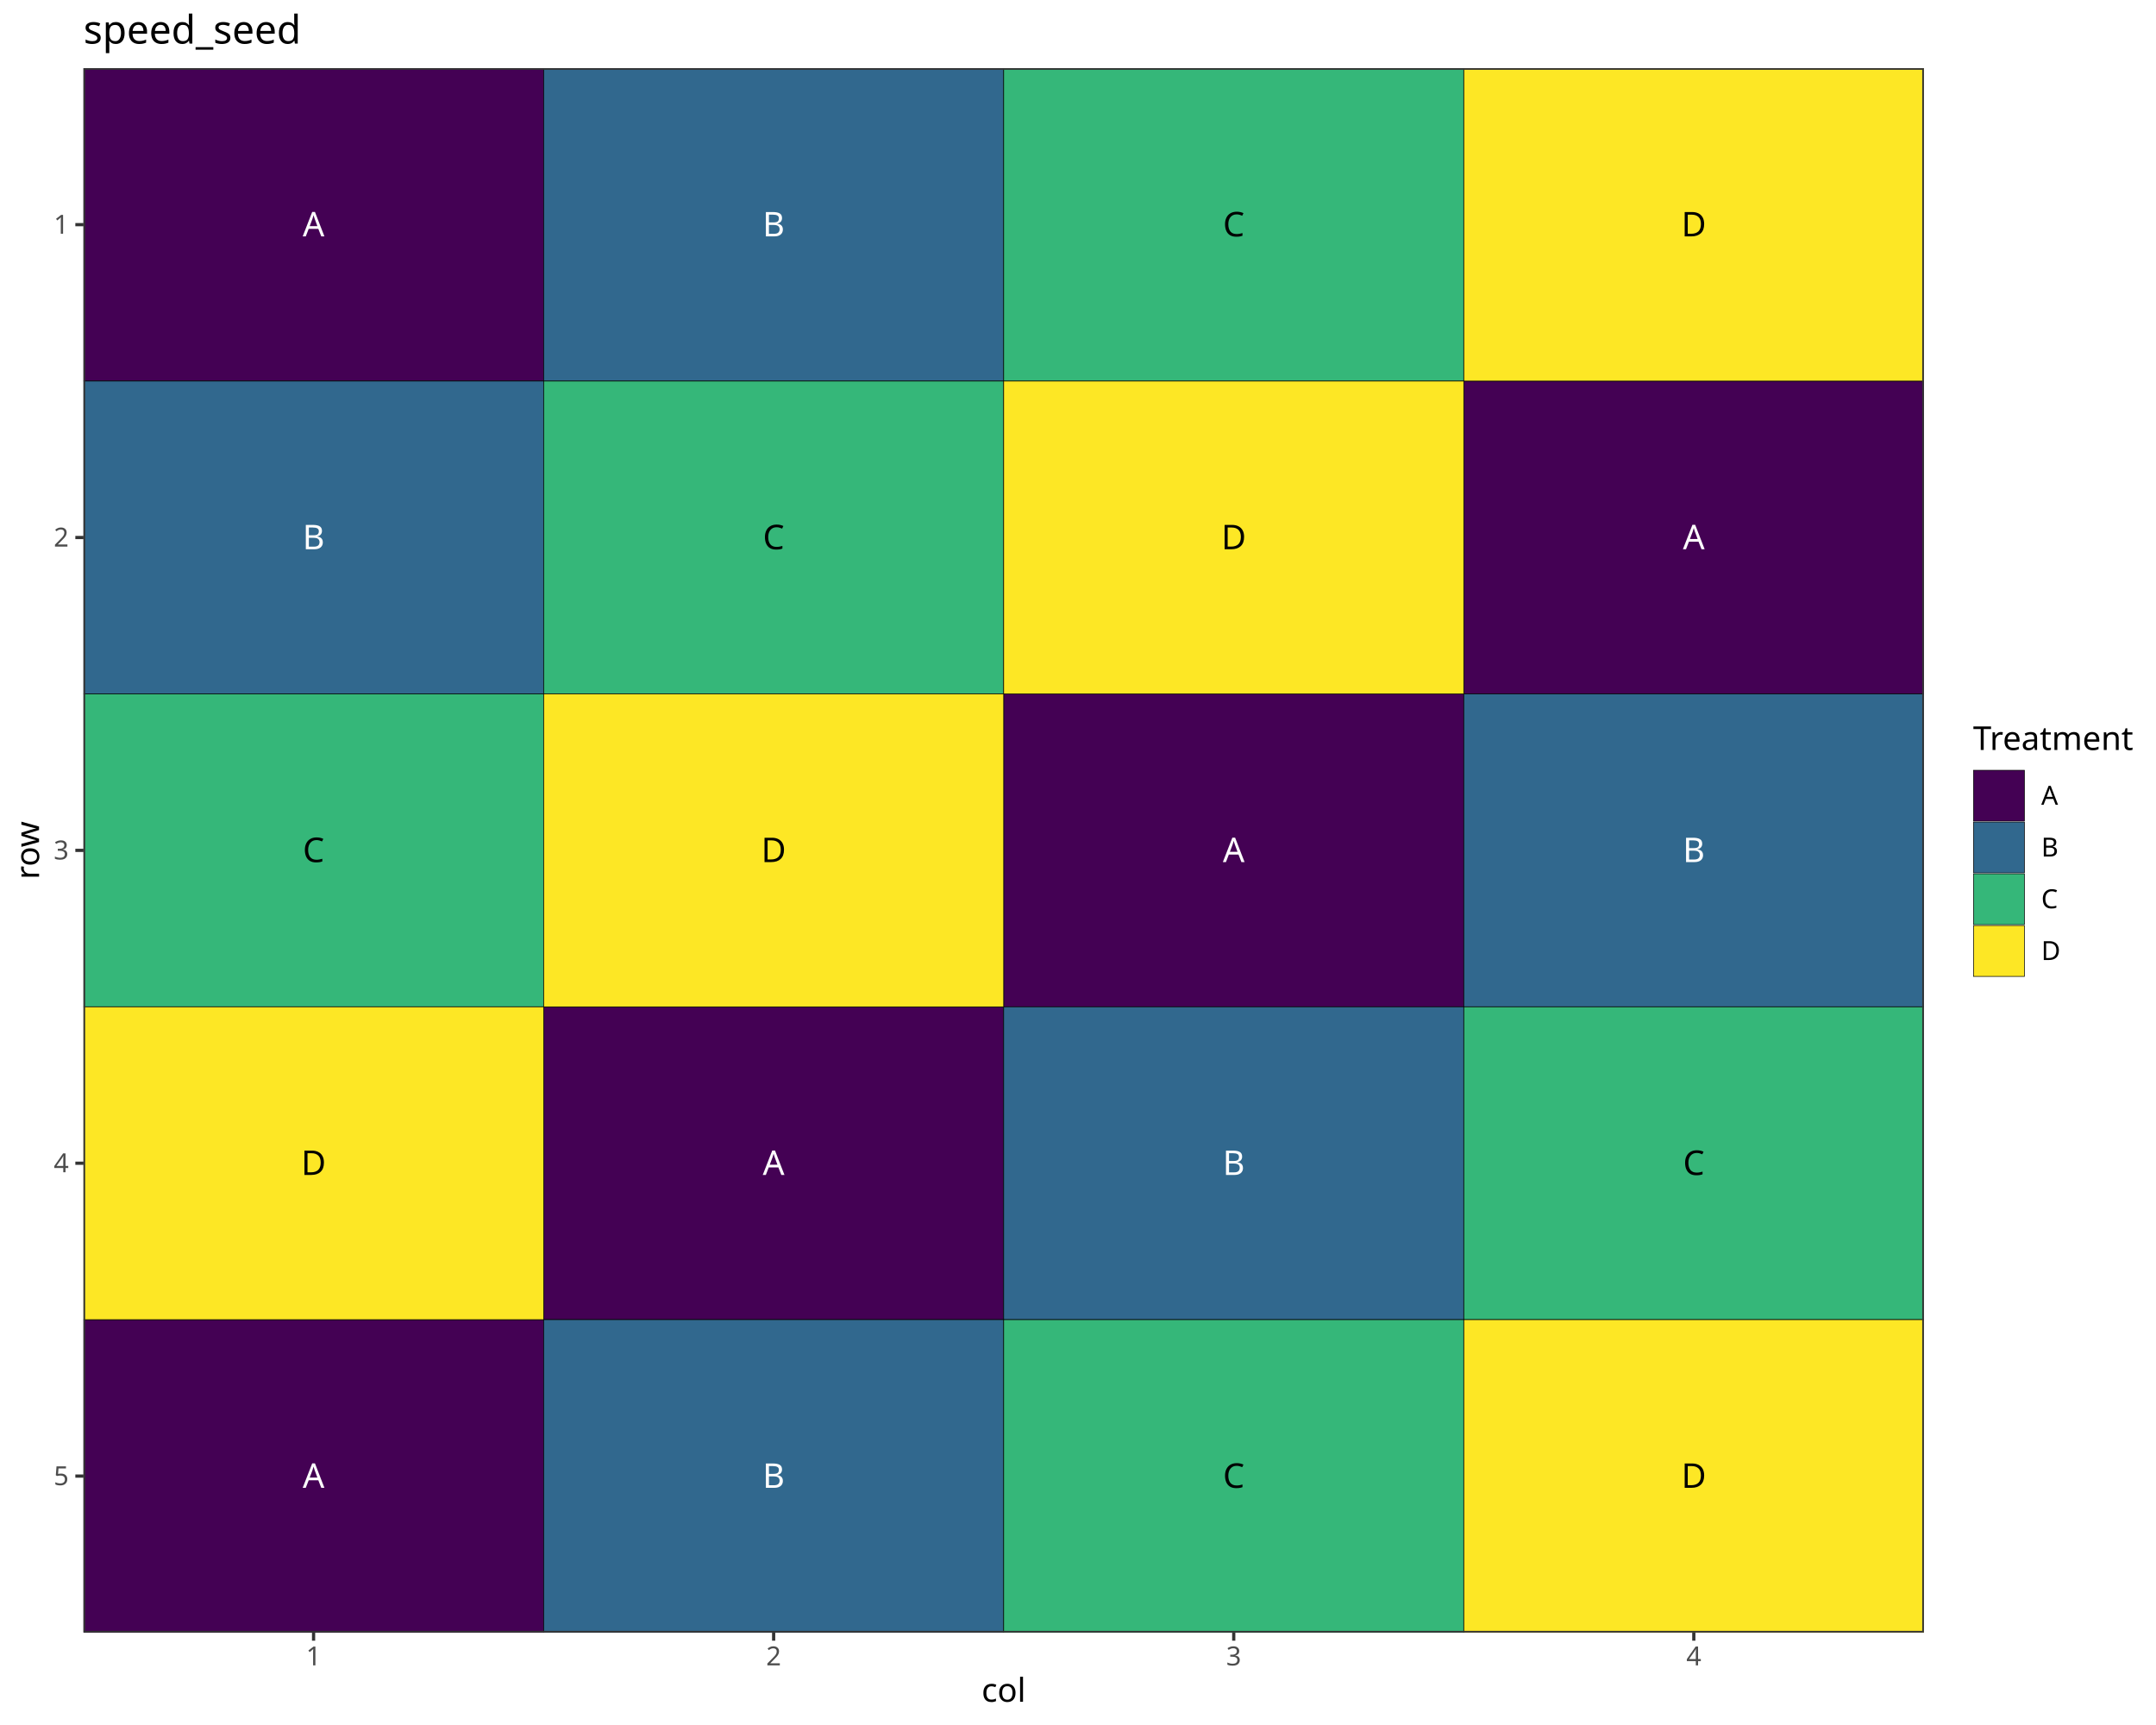
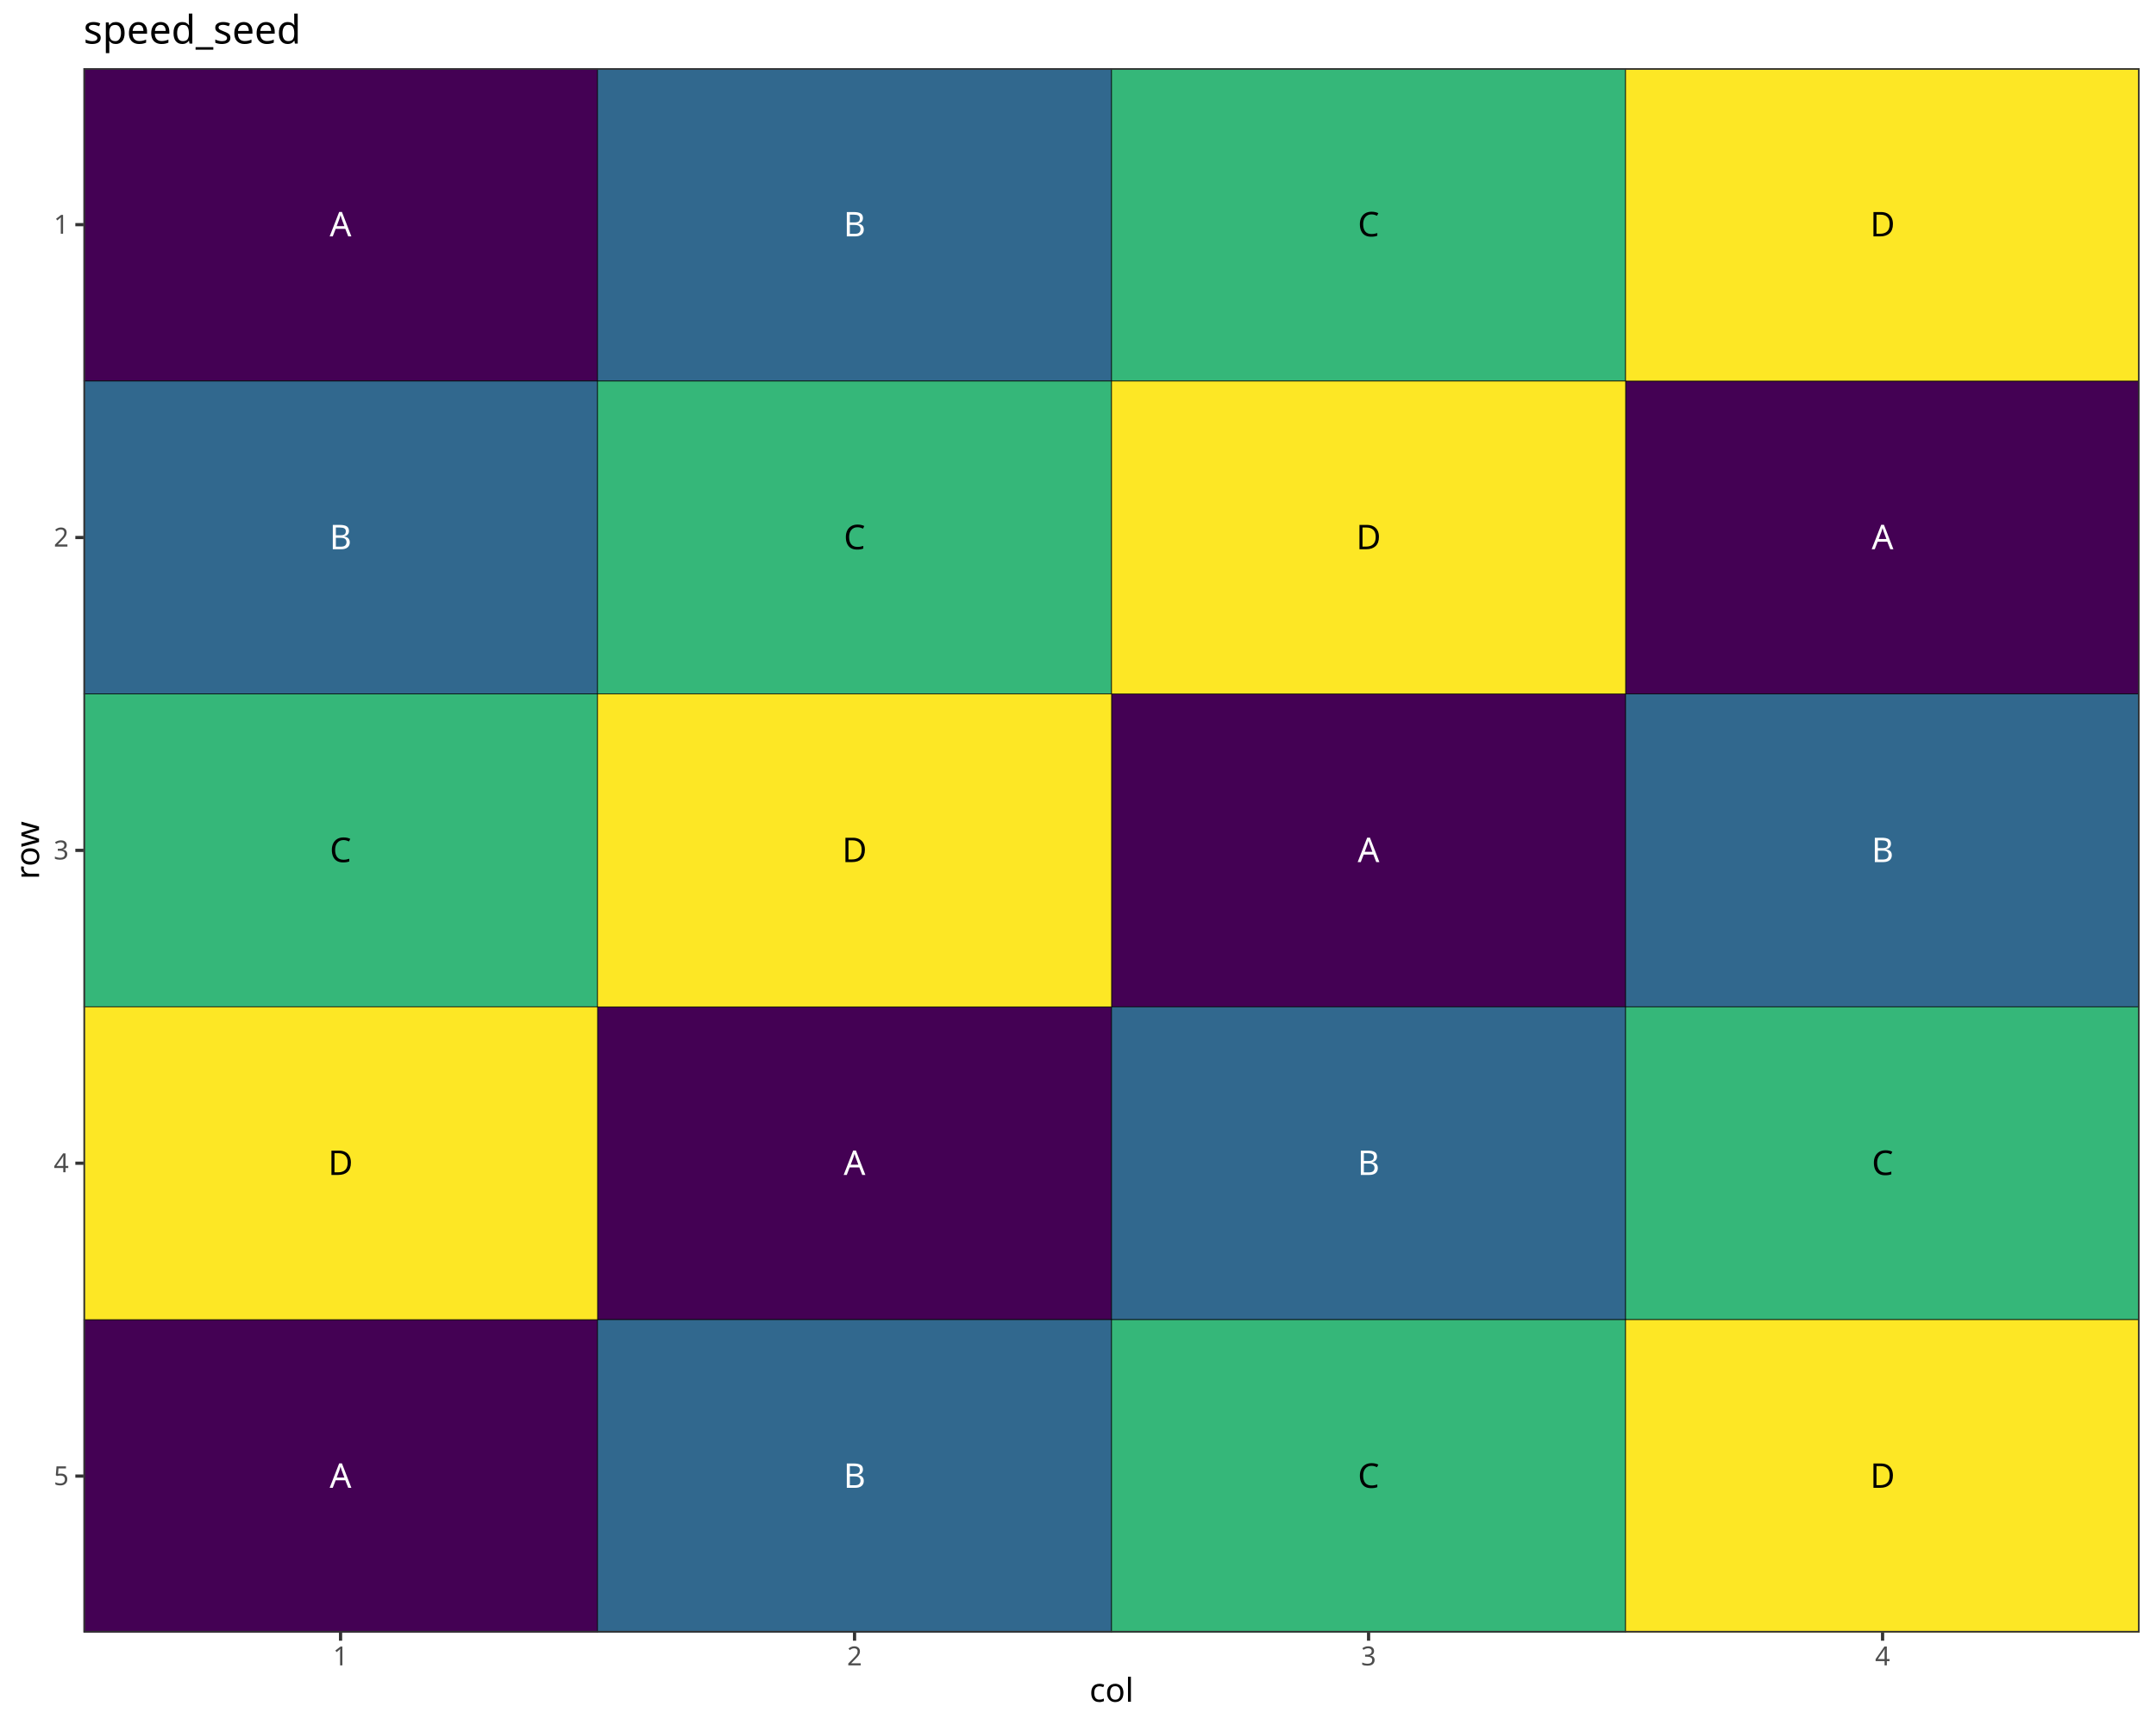
<svg xmlns="http://www.w3.org/2000/svg" class="svglite" data-engine-version="2.0" width="720.00pt" height="576.00pt" viewBox="0 0 720.00 576.00">
  <defs>
    <style type="text/css">
    .svglite line, .svglite polyline, .svglite polygon, .svglite path, .svglite rect, .svglite circle {
      fill: none;
      stroke: #000000;
      stroke-linecap: round;
      stroke-linejoin: round;
      stroke-miterlimit: 10.00;
    }
  </style>
  </defs>
  <rect width="100%" height="100%" style="stroke: none; fill: #FFFFFF;" />
  <defs>
    <clipPath id="cpMC4wMHw3MjAuMDB8MC4wMHw1NzYuMDA=">
      <rect x="0.00" y="0.00" width="720.00" height="576.00" />
    </clipPath>
  </defs>
  <g clip-path="url(#cpMC4wMHw3MjAuMDB8MC4wMHw1NzYuMDA=)">
-     <rect x="-0" y="0.00" width="720.00" height="576.00" style="stroke-width: 1.07; stroke: #FFFFFF; fill: #FFFFFF;" />
+     <rect x="0.00" y="0.00" width="720.00" height="576.00" style="stroke-width: 1.07; stroke: #FFFFFF; fill: #FFFFFF;" />
  </g>
  <defs>
-     <clipPath id="cpMjcuOTB8NjQyLjQ3fDIyLjc4fDU0NS4xMQ==">
-       <rect x="27.90" y="22.78" width="614.57" height="522.33" />
+     <clipPath id="cpMjcuOTB8NzE0LjUyfDIyLjc4fDU0NS4xMQ==">
+       <rect x="27.90" y="22.78" width="686.62" height="522.33" />
    </clipPath>
  </defs>
-   <g clip-path="url(#cpMjcuOTB8NjQyLjQ3fDIyLjc4fDU0NS4xMQ==)">
-     <rect x="27.90" y="22.78" width="614.57" height="522.33" style="stroke-width: 1.07; stroke: none; fill: #FFFFFF;" />
-     <polyline points="27.90,22.78 642.47,22.78 " style="stroke-width: 0.53; stroke: #EBEBEB; stroke-linecap: butt;" />
-     <polyline points="27.90,127.25 642.47,127.25 " style="stroke-width: 0.53; stroke: #EBEBEB; stroke-linecap: butt;" />
-     <polyline points="27.90,231.72 642.47,231.72 " style="stroke-width: 0.53; stroke: #EBEBEB; stroke-linecap: butt;" />
-     <polyline points="27.90,336.18 642.47,336.18 " style="stroke-width: 0.53; stroke: #EBEBEB; stroke-linecap: butt;" />
-     <polyline points="27.90,440.65 642.47,440.65 " style="stroke-width: 0.53; stroke: #EBEBEB; stroke-linecap: butt;" />
-     <polyline points="27.90,545.11 642.47,545.11 " style="stroke-width: 0.53; stroke: #EBEBEB; stroke-linecap: butt;" />
+   <g clip-path="url(#cpMjcuOTB8NzE0LjUyfDIyLjc4fDU0NS4xMQ==)">
+     <rect x="27.90" y="22.78" width="686.62" height="522.33" style="stroke-width: 1.07; stroke: none; fill: #FFFFFF;" />
+     <polyline points="27.90,22.78 714.52,22.78 " style="stroke-width: 0.53; stroke: #EBEBEB; stroke-linecap: butt;" />
+     <polyline points="27.90,127.25 714.52,127.25 " style="stroke-width: 0.53; stroke: #EBEBEB; stroke-linecap: butt;" />
+     <polyline points="27.90,231.72 714.52,231.72 " style="stroke-width: 0.53; stroke: #EBEBEB; stroke-linecap: butt;" />
+     <polyline points="27.90,336.18 714.52,336.18 " style="stroke-width: 0.53; stroke: #EBEBEB; stroke-linecap: butt;" />
+     <polyline points="27.90,440.65 714.52,440.65 " style="stroke-width: 0.53; stroke: #EBEBEB; stroke-linecap: butt;" />
+     <polyline points="27.90,545.11 714.52,545.11 " style="stroke-width: 0.53; stroke: #EBEBEB; stroke-linecap: butt;" />
    <polyline points="27.90,545.11 27.90,22.78 " style="stroke-width: 0.53; stroke: #EBEBEB; stroke-linecap: butt;" />
-     <polyline points="181.54,545.11 181.54,22.78 " style="stroke-width: 0.53; stroke: #EBEBEB; stroke-linecap: butt;" />
-     <polyline points="335.18,545.11 335.18,22.78 " style="stroke-width: 0.53; stroke: #EBEBEB; stroke-linecap: butt;" />
-     <polyline points="488.83,545.11 488.83,22.78 " style="stroke-width: 0.53; stroke: #EBEBEB; stroke-linecap: butt;" />
-     <polyline points="642.47,545.11 642.47,22.78 " style="stroke-width: 0.53; stroke: #EBEBEB; stroke-linecap: butt;" />
-     <polyline points="27.90,75.02 642.47,75.02 " style="stroke-width: 1.07; stroke: #EBEBEB; stroke-linecap: butt;" />
-     <polyline points="27.90,179.48 642.47,179.48 " style="stroke-width: 1.07; stroke: #EBEBEB; stroke-linecap: butt;" />
-     <polyline points="27.90,283.95 642.47,283.95 " style="stroke-width: 1.07; stroke: #EBEBEB; stroke-linecap: butt;" />
-     <polyline points="27.90,388.41 642.47,388.41 " style="stroke-width: 1.07; stroke: #EBEBEB; stroke-linecap: butt;" />
-     <polyline points="27.90,492.88 642.47,492.88 " style="stroke-width: 1.07; stroke: #EBEBEB; stroke-linecap: butt;" />
-     <polyline points="104.72,545.11 104.72,22.78 " style="stroke-width: 1.07; stroke: #EBEBEB; stroke-linecap: butt;" />
-     <polyline points="258.36,545.11 258.36,22.78 " style="stroke-width: 1.07; stroke: #EBEBEB; stroke-linecap: butt;" />
-     <polyline points="412.01,545.11 412.01,22.78 " style="stroke-width: 1.07; stroke: #EBEBEB; stroke-linecap: butt;" />
-     <polyline points="565.65,545.11 565.65,22.78 " style="stroke-width: 1.07; stroke: #EBEBEB; stroke-linecap: butt;" />
-     <rect x="27.90" y="22.78" width="153.64" height="104.47" style="stroke-width: 0.21; stroke-linecap: butt; stroke-linejoin: miter; fill: #440154;" />
-     <rect x="181.54" y="336.18" width="153.64" height="104.47" style="stroke-width: 0.21; stroke-linecap: butt; stroke-linejoin: miter; fill: #440154;" />
-     <rect x="335.18" y="231.72" width="153.64" height="104.47" style="stroke-width: 0.21; stroke-linecap: butt; stroke-linejoin: miter; fill: #440154;" />
-     <rect x="488.83" y="127.25" width="153.64" height="104.47" style="stroke-width: 0.21; stroke-linecap: butt; stroke-linejoin: miter; fill: #440154;" />
-     <rect x="27.90" y="440.65" width="153.64" height="104.47" style="stroke-width: 0.21; stroke-linecap: butt; stroke-linejoin: miter; fill: #440154;" />
-     <rect x="181.54" y="22.78" width="153.64" height="104.47" style="stroke-width: 0.21; stroke-linecap: butt; stroke-linejoin: miter; fill: #31688E;" />
-     <rect x="335.18" y="336.18" width="153.64" height="104.47" style="stroke-width: 0.21; stroke-linecap: butt; stroke-linejoin: miter; fill: #31688E;" />
-     <rect x="488.83" y="231.72" width="153.64" height="104.47" style="stroke-width: 0.21; stroke-linecap: butt; stroke-linejoin: miter; fill: #31688E;" />
-     <rect x="27.90" y="127.25" width="153.64" height="104.47" style="stroke-width: 0.21; stroke-linecap: butt; stroke-linejoin: miter; fill: #31688E;" />
-     <rect x="181.54" y="440.65" width="153.64" height="104.47" style="stroke-width: 0.21; stroke-linecap: butt; stroke-linejoin: miter; fill: #31688E;" />
-     <rect x="335.18" y="22.78" width="153.64" height="104.47" style="stroke-width: 0.21; stroke-linecap: butt; stroke-linejoin: miter; fill: #35B779;" />
-     <rect x="488.83" y="336.18" width="153.64" height="104.47" style="stroke-width: 0.21; stroke-linecap: butt; stroke-linejoin: miter; fill: #35B779;" />
-     <rect x="27.90" y="231.72" width="153.64" height="104.47" style="stroke-width: 0.21; stroke-linecap: butt; stroke-linejoin: miter; fill: #35B779;" />
-     <rect x="181.54" y="127.25" width="153.64" height="104.47" style="stroke-width: 0.21; stroke-linecap: butt; stroke-linejoin: miter; fill: #35B779;" />
-     <rect x="335.18" y="440.65" width="153.64" height="104.47" style="stroke-width: 0.21; stroke-linecap: butt; stroke-linejoin: miter; fill: #35B779;" />
-     <rect x="488.83" y="22.78" width="153.64" height="104.47" style="stroke-width: 0.21; stroke-linecap: butt; stroke-linejoin: miter; fill: #FDE725;" />
-     <rect x="27.90" y="336.18" width="153.64" height="104.47" style="stroke-width: 0.21; stroke-linecap: butt; stroke-linejoin: miter; fill: #FDE725;" />
-     <rect x="181.54" y="231.72" width="153.64" height="104.47" style="stroke-width: 0.21; stroke-linecap: butt; stroke-linejoin: miter; fill: #FDE725;" />
-     <rect x="335.18" y="127.25" width="153.64" height="104.47" style="stroke-width: 0.21; stroke-linecap: butt; stroke-linejoin: miter; fill: #FDE725;" />
-     <rect x="488.83" y="440.65" width="153.64" height="104.47" style="stroke-width: 0.21; stroke-linecap: butt; stroke-linejoin: miter; fill: #FDE725;" />
-     <text x="104.72" y="78.93" text-anchor="middle" style="font-size: 11.38px; fill: #FFFFFF; font-family: sans;" textLength="7.59px" lengthAdjust="spacingAndGlyphs">A</text>
-     <text x="258.36" y="392.33" text-anchor="middle" style="font-size: 11.38px; fill: #FFFFFF; font-family: sans;" textLength="7.59px" lengthAdjust="spacingAndGlyphs">A</text>
-     <text x="412.01" y="287.86" text-anchor="middle" style="font-size: 11.38px; fill: #FFFFFF; font-family: sans;" textLength="7.59px" lengthAdjust="spacingAndGlyphs">A</text>
-     <text x="565.65" y="183.40" text-anchor="middle" style="font-size: 11.38px; fill: #FFFFFF; font-family: sans;" textLength="7.59px" lengthAdjust="spacingAndGlyphs">A</text>
-     <text x="104.72" y="496.80" text-anchor="middle" style="font-size: 11.38px; fill: #FFFFFF; font-family: sans;" textLength="7.59px" lengthAdjust="spacingAndGlyphs">A</text>
-     <text x="258.36" y="78.93" text-anchor="middle" style="font-size: 11.38px; fill: #FFFFFF; font-family: sans;" textLength="7.59px" lengthAdjust="spacingAndGlyphs">B</text>
-     <text x="412.01" y="392.33" text-anchor="middle" style="font-size: 11.38px; fill: #FFFFFF; font-family: sans;" textLength="7.59px" lengthAdjust="spacingAndGlyphs">B</text>
-     <text x="565.65" y="287.86" text-anchor="middle" style="font-size: 11.38px; fill: #FFFFFF; font-family: sans;" textLength="7.59px" lengthAdjust="spacingAndGlyphs">B</text>
-     <text x="104.72" y="183.40" text-anchor="middle" style="font-size: 11.38px; fill: #FFFFFF; font-family: sans;" textLength="7.59px" lengthAdjust="spacingAndGlyphs">B</text>
-     <text x="258.36" y="496.80" text-anchor="middle" style="font-size: 11.38px; fill: #FFFFFF; font-family: sans;" textLength="7.59px" lengthAdjust="spacingAndGlyphs">B</text>
-     <text x="412.01" y="78.93" text-anchor="middle" style="font-size: 11.38px; font-family: sans;" textLength="8.22px" lengthAdjust="spacingAndGlyphs">C</text>
-     <text x="565.65" y="392.33" text-anchor="middle" style="font-size: 11.38px; font-family: sans;" textLength="8.22px" lengthAdjust="spacingAndGlyphs">C</text>
-     <text x="104.72" y="287.86" text-anchor="middle" style="font-size: 11.38px; font-family: sans;" textLength="8.22px" lengthAdjust="spacingAndGlyphs">C</text>
-     <text x="258.36" y="183.40" text-anchor="middle" style="font-size: 11.38px; font-family: sans;" textLength="8.22px" lengthAdjust="spacingAndGlyphs">C</text>
-     <text x="412.01" y="496.80" text-anchor="middle" style="font-size: 11.38px; font-family: sans;" textLength="8.22px" lengthAdjust="spacingAndGlyphs">C</text>
-     <text x="565.65" y="78.93" text-anchor="middle" style="font-size: 11.38px; font-family: sans;" textLength="8.22px" lengthAdjust="spacingAndGlyphs">D</text>
-     <text x="104.72" y="392.33" text-anchor="middle" style="font-size: 11.38px; font-family: sans;" textLength="8.22px" lengthAdjust="spacingAndGlyphs">D</text>
-     <text x="258.36" y="287.86" text-anchor="middle" style="font-size: 11.38px; font-family: sans;" textLength="8.22px" lengthAdjust="spacingAndGlyphs">D</text>
-     <text x="412.01" y="183.40" text-anchor="middle" style="font-size: 11.38px; font-family: sans;" textLength="8.22px" lengthAdjust="spacingAndGlyphs">D</text>
-     <text x="565.65" y="496.80" text-anchor="middle" style="font-size: 11.38px; font-family: sans;" textLength="8.22px" lengthAdjust="spacingAndGlyphs">D</text>
-     <rect x="27.90" y="22.78" width="614.57" height="522.33" style="stroke-width: 1.07; stroke: #333333;" />
+     <polyline points="199.55,545.11 199.55,22.78 " style="stroke-width: 0.53; stroke: #EBEBEB; stroke-linecap: butt;" />
+     <polyline points="371.21,545.11 371.21,22.78 " style="stroke-width: 0.53; stroke: #EBEBEB; stroke-linecap: butt;" />
+     <polyline points="542.87,545.11 542.87,22.78 " style="stroke-width: 0.53; stroke: #EBEBEB; stroke-linecap: butt;" />
+     <polyline points="714.52,545.11 714.52,22.78 " style="stroke-width: 0.53; stroke: #EBEBEB; stroke-linecap: butt;" />
+     <polyline points="27.90,75.02 714.52,75.02 " style="stroke-width: 1.07; stroke: #EBEBEB; stroke-linecap: butt;" />
+     <polyline points="27.90,179.48 714.52,179.48 " style="stroke-width: 1.07; stroke: #EBEBEB; stroke-linecap: butt;" />
+     <polyline points="27.90,283.95 714.52,283.95 " style="stroke-width: 1.07; stroke: #EBEBEB; stroke-linecap: butt;" />
+     <polyline points="27.90,388.41 714.52,388.41 " style="stroke-width: 1.07; stroke: #EBEBEB; stroke-linecap: butt;" />
+     <polyline points="27.90,492.88 714.52,492.88 " style="stroke-width: 1.07; stroke: #EBEBEB; stroke-linecap: butt;" />
+     <polyline points="113.73,545.11 113.73,22.78 " style="stroke-width: 1.07; stroke: #EBEBEB; stroke-linecap: butt;" />
+     <polyline points="285.38,545.11 285.38,22.78 " style="stroke-width: 1.07; stroke: #EBEBEB; stroke-linecap: butt;" />
+     <polyline points="457.04,545.11 457.04,22.78 " style="stroke-width: 1.07; stroke: #EBEBEB; stroke-linecap: butt;" />
+     <polyline points="628.69,545.11 628.69,22.78 " style="stroke-width: 1.07; stroke: #EBEBEB; stroke-linecap: butt;" />
+     <rect x="27.90" y="22.78" width="171.66" height="104.47" style="stroke-width: 0.21; stroke-linecap: butt; stroke-linejoin: miter; fill: #440154;" />
+     <rect x="199.55" y="336.18" width="171.66" height="104.47" style="stroke-width: 0.21; stroke-linecap: butt; stroke-linejoin: miter; fill: #440154;" />
+     <rect x="371.21" y="231.72" width="171.66" height="104.47" style="stroke-width: 0.21; stroke-linecap: butt; stroke-linejoin: miter; fill: #440154;" />
+     <rect x="542.87" y="127.25" width="171.66" height="104.47" style="stroke-width: 0.21; stroke-linecap: butt; stroke-linejoin: miter; fill: #440154;" />
+     <rect x="27.90" y="440.65" width="171.66" height="104.47" style="stroke-width: 0.21; stroke-linecap: butt; stroke-linejoin: miter; fill: #440154;" />
+     <rect x="199.55" y="22.78" width="171.66" height="104.47" style="stroke-width: 0.21; stroke-linecap: butt; stroke-linejoin: miter; fill: #31688E;" />
+     <rect x="371.21" y="336.18" width="171.66" height="104.47" style="stroke-width: 0.21; stroke-linecap: butt; stroke-linejoin: miter; fill: #31688E;" />
+     <rect x="542.87" y="231.72" width="171.66" height="104.47" style="stroke-width: 0.21; stroke-linecap: butt; stroke-linejoin: miter; fill: #31688E;" />
+     <rect x="27.90" y="127.25" width="171.66" height="104.47" style="stroke-width: 0.21; stroke-linecap: butt; stroke-linejoin: miter; fill: #31688E;" />
+     <rect x="199.55" y="440.65" width="171.66" height="104.47" style="stroke-width: 0.21; stroke-linecap: butt; stroke-linejoin: miter; fill: #31688E;" />
+     <rect x="371.21" y="22.78" width="171.66" height="104.47" style="stroke-width: 0.21; stroke-linecap: butt; stroke-linejoin: miter; fill: #35B779;" />
+     <rect x="542.87" y="336.18" width="171.66" height="104.47" style="stroke-width: 0.21; stroke-linecap: butt; stroke-linejoin: miter; fill: #35B779;" />
+     <rect x="27.90" y="231.72" width="171.66" height="104.47" style="stroke-width: 0.21; stroke-linecap: butt; stroke-linejoin: miter; fill: #35B779;" />
+     <rect x="199.55" y="127.25" width="171.66" height="104.47" style="stroke-width: 0.21; stroke-linecap: butt; stroke-linejoin: miter; fill: #35B779;" />
+     <rect x="371.21" y="440.65" width="171.66" height="104.47" style="stroke-width: 0.21; stroke-linecap: butt; stroke-linejoin: miter; fill: #35B779;" />
+     <rect x="542.87" y="22.78" width="171.66" height="104.47" style="stroke-width: 0.21; stroke-linecap: butt; stroke-linejoin: miter; fill: #FDE725;" />
+     <rect x="27.90" y="336.18" width="171.66" height="104.47" style="stroke-width: 0.21; stroke-linecap: butt; stroke-linejoin: miter; fill: #FDE725;" />
+     <rect x="199.55" y="231.72" width="171.66" height="104.47" style="stroke-width: 0.21; stroke-linecap: butt; stroke-linejoin: miter; fill: #FDE725;" />
+     <rect x="371.21" y="127.25" width="171.66" height="104.47" style="stroke-width: 0.21; stroke-linecap: butt; stroke-linejoin: miter; fill: #FDE725;" />
+     <rect x="542.87" y="440.65" width="171.66" height="104.47" style="stroke-width: 0.21; stroke-linecap: butt; stroke-linejoin: miter; fill: #FDE725;" />
+     <text x="113.73" y="78.93" text-anchor="middle" style="font-size: 11.38px; fill: #FFFFFF; font-family: sans;" textLength="7.59px" lengthAdjust="spacingAndGlyphs">A</text>
+     <text x="285.38" y="392.33" text-anchor="middle" style="font-size: 11.38px; fill: #FFFFFF; font-family: sans;" textLength="7.59px" lengthAdjust="spacingAndGlyphs">A</text>
+     <text x="457.04" y="287.86" text-anchor="middle" style="font-size: 11.38px; fill: #FFFFFF; font-family: sans;" textLength="7.59px" lengthAdjust="spacingAndGlyphs">A</text>
+     <text x="628.69" y="183.40" text-anchor="middle" style="font-size: 11.38px; fill: #FFFFFF; font-family: sans;" textLength="7.59px" lengthAdjust="spacingAndGlyphs">A</text>
+     <text x="113.73" y="496.80" text-anchor="middle" style="font-size: 11.38px; fill: #FFFFFF; font-family: sans;" textLength="7.59px" lengthAdjust="spacingAndGlyphs">A</text>
+     <text x="285.38" y="78.93" text-anchor="middle" style="font-size: 11.38px; fill: #FFFFFF; font-family: sans;" textLength="7.59px" lengthAdjust="spacingAndGlyphs">B</text>
+     <text x="457.04" y="392.33" text-anchor="middle" style="font-size: 11.38px; fill: #FFFFFF; font-family: sans;" textLength="7.59px" lengthAdjust="spacingAndGlyphs">B</text>
+     <text x="628.69" y="287.86" text-anchor="middle" style="font-size: 11.38px; fill: #FFFFFF; font-family: sans;" textLength="7.59px" lengthAdjust="spacingAndGlyphs">B</text>
+     <text x="113.73" y="183.40" text-anchor="middle" style="font-size: 11.38px; fill: #FFFFFF; font-family: sans;" textLength="7.59px" lengthAdjust="spacingAndGlyphs">B</text>
+     <text x="285.38" y="496.80" text-anchor="middle" style="font-size: 11.38px; fill: #FFFFFF; font-family: sans;" textLength="7.59px" lengthAdjust="spacingAndGlyphs">B</text>
+     <text x="457.04" y="78.93" text-anchor="middle" style="font-size: 11.38px; font-family: sans;" textLength="8.22px" lengthAdjust="spacingAndGlyphs">C</text>
+     <text x="628.69" y="392.33" text-anchor="middle" style="font-size: 11.38px; font-family: sans;" textLength="8.22px" lengthAdjust="spacingAndGlyphs">C</text>
+     <text x="113.73" y="287.86" text-anchor="middle" style="font-size: 11.38px; font-family: sans;" textLength="8.22px" lengthAdjust="spacingAndGlyphs">C</text>
+     <text x="285.38" y="183.40" text-anchor="middle" style="font-size: 11.38px; font-family: sans;" textLength="8.22px" lengthAdjust="spacingAndGlyphs">C</text>
+     <text x="457.04" y="496.80" text-anchor="middle" style="font-size: 11.38px; font-family: sans;" textLength="8.22px" lengthAdjust="spacingAndGlyphs">C</text>
+     <text x="628.69" y="78.93" text-anchor="middle" style="font-size: 11.38px; font-family: sans;" textLength="8.22px" lengthAdjust="spacingAndGlyphs">D</text>
+     <text x="113.73" y="392.33" text-anchor="middle" style="font-size: 11.38px; font-family: sans;" textLength="8.22px" lengthAdjust="spacingAndGlyphs">D</text>
+     <text x="285.38" y="287.86" text-anchor="middle" style="font-size: 11.38px; font-family: sans;" textLength="8.22px" lengthAdjust="spacingAndGlyphs">D</text>
+     <text x="457.04" y="183.40" text-anchor="middle" style="font-size: 11.38px; font-family: sans;" textLength="8.22px" lengthAdjust="spacingAndGlyphs">D</text>
+     <text x="628.69" y="496.80" text-anchor="middle" style="font-size: 11.38px; font-family: sans;" textLength="8.22px" lengthAdjust="spacingAndGlyphs">D</text>
+     <rect x="27.90" y="22.78" width="686.62" height="522.33" style="stroke-width: 1.07; stroke: #333333;" />
  </g>
  <g clip-path="url(#cpMC4wMHw3MjAuMDB8MC4wMHw1NzYuMDA=)">
    <text x="22.97" y="78.04" text-anchor="end" style="font-size: 8.80px; fill: #4D4D4D; font-family: sans;" textLength="4.89px" lengthAdjust="spacingAndGlyphs">1</text>
    <text x="22.97" y="182.51" text-anchor="end" style="font-size: 8.80px; fill: #4D4D4D; font-family: sans;" textLength="4.89px" lengthAdjust="spacingAndGlyphs">2</text>
    <text x="22.97" y="286.98" text-anchor="end" style="font-size: 8.80px; fill: #4D4D4D; font-family: sans;" textLength="4.89px" lengthAdjust="spacingAndGlyphs">3</text>
    <text x="22.97" y="391.44" text-anchor="end" style="font-size: 8.80px; fill: #4D4D4D; font-family: sans;" textLength="4.89px" lengthAdjust="spacingAndGlyphs">4</text>
    <text x="22.97" y="495.91" text-anchor="end" style="font-size: 8.80px; fill: #4D4D4D; font-family: sans;" textLength="4.89px" lengthAdjust="spacingAndGlyphs">5</text>
    <polyline points="25.16,75.02 27.90,75.02 " style="stroke-width: 1.07; stroke: #333333; stroke-linecap: butt;" />
    <polyline points="25.16,179.48 27.90,179.48 " style="stroke-width: 1.07; stroke: #333333; stroke-linecap: butt;" />
    <polyline points="25.16,283.95 27.90,283.95 " style="stroke-width: 1.07; stroke: #333333; stroke-linecap: butt;" />
    <polyline points="25.16,388.41 27.90,388.41 " style="stroke-width: 1.07; stroke: #333333; stroke-linecap: butt;" />
    <polyline points="25.16,492.88 27.90,492.88 " style="stroke-width: 1.07; stroke: #333333; stroke-linecap: butt;" />
-     <polyline points="104.72,547.85 104.72,545.11 " style="stroke-width: 1.07; stroke: #333333; stroke-linecap: butt;" />
-     <polyline points="258.36,547.85 258.36,545.11 " style="stroke-width: 1.07; stroke: #333333; stroke-linecap: butt;" />
-     <polyline points="412.01,547.85 412.01,545.11 " style="stroke-width: 1.07; stroke: #333333; stroke-linecap: butt;" />
-     <polyline points="565.65,547.85 565.65,545.11 " style="stroke-width: 1.07; stroke: #333333; stroke-linecap: butt;" />
-     <text x="104.72" y="556.10" text-anchor="middle" style="font-size: 8.80px; fill: #4D4D4D; font-family: sans;" textLength="4.89px" lengthAdjust="spacingAndGlyphs">1</text>
-     <text x="258.36" y="556.10" text-anchor="middle" style="font-size: 8.80px; fill: #4D4D4D; font-family: sans;" textLength="4.89px" lengthAdjust="spacingAndGlyphs">2</text>
-     <text x="412.01" y="556.10" text-anchor="middle" style="font-size: 8.80px; fill: #4D4D4D; font-family: sans;" textLength="4.89px" lengthAdjust="spacingAndGlyphs">3</text>
-     <text x="565.65" y="556.10" text-anchor="middle" style="font-size: 8.80px; fill: #4D4D4D; font-family: sans;" textLength="4.89px" lengthAdjust="spacingAndGlyphs">4</text>
-     <text x="335.18" y="568.24" text-anchor="middle" style="font-size: 11.00px; font-family: sans;" textLength="14.06px" lengthAdjust="spacingAndGlyphs">col</text>
+     <polyline points="113.73,547.85 113.73,545.11 " style="stroke-width: 1.07; stroke: #333333; stroke-linecap: butt;" />
+     <polyline points="285.38,547.85 285.38,545.11 " style="stroke-width: 1.07; stroke: #333333; stroke-linecap: butt;" />
+     <polyline points="457.04,547.85 457.04,545.11 " style="stroke-width: 1.07; stroke: #333333; stroke-linecap: butt;" />
+     <polyline points="628.69,547.85 628.69,545.11 " style="stroke-width: 1.07; stroke: #333333; stroke-linecap: butt;" />
+     <text x="113.73" y="556.10" text-anchor="middle" style="font-size: 8.80px; fill: #4D4D4D; font-family: sans;" textLength="4.89px" lengthAdjust="spacingAndGlyphs">1</text>
+     <text x="285.38" y="556.10" text-anchor="middle" style="font-size: 8.80px; fill: #4D4D4D; font-family: sans;" textLength="4.89px" lengthAdjust="spacingAndGlyphs">2</text>
+     <text x="457.04" y="556.10" text-anchor="middle" style="font-size: 8.80px; fill: #4D4D4D; font-family: sans;" textLength="4.89px" lengthAdjust="spacingAndGlyphs">3</text>
+     <text x="628.69" y="556.10" text-anchor="middle" style="font-size: 8.80px; fill: #4D4D4D; font-family: sans;" textLength="4.89px" lengthAdjust="spacingAndGlyphs">4</text>
+     <text x="371.21" y="568.24" text-anchor="middle" style="font-size: 11.00px; font-family: sans;" textLength="14.06px" lengthAdjust="spacingAndGlyphs">col</text>
    <text transform="translate(13.05,283.95) rotate(-90)" text-anchor="middle" style="font-size: 11.00px; font-family: sans;" textLength="17.73px" lengthAdjust="spacingAndGlyphs">row</text>
-     <rect x="653.43" y="236.24" width="61.09" height="95.41" style="stroke-width: 1.07; stroke: none; fill: #FFFFFF;" />
-     <text x="658.91" y="250.43" style="font-size: 11.00px; font-family: sans;" textLength="50.13px" lengthAdjust="spacingAndGlyphs">Treatment</text>
-     <rect x="658.91" y="257.05" width="17.28" height="17.28" style="stroke-width: 1.07; stroke: none; fill: #FFFFFF;" />
-     <rect x="659.05" y="257.20" width="17.00" height="17.00" style="stroke-width: 0.21; stroke-linecap: butt; stroke-linejoin: miter; fill: #440154;" />
-     <rect x="658.91" y="274.33" width="17.28" height="17.28" style="stroke-width: 1.07; stroke: none; fill: #FFFFFF;" />
-     <rect x="659.05" y="274.48" width="17.00" height="17.00" style="stroke-width: 0.21; stroke-linecap: butt; stroke-linejoin: miter; fill: #31688E;" />
-     <rect x="658.91" y="291.61" width="17.28" height="17.28" style="stroke-width: 1.07; stroke: none; fill: #FFFFFF;" />
-     <rect x="659.05" y="291.76" width="17.00" height="17.00" style="stroke-width: 0.21; stroke-linecap: butt; stroke-linejoin: miter; fill: #35B779;" />
-     <rect x="658.91" y="308.89" width="17.28" height="17.28" style="stroke-width: 1.07; stroke: none; fill: #FFFFFF;" />
-     <rect x="659.05" y="309.04" width="17.00" height="17.00" style="stroke-width: 0.21; stroke-linecap: butt; stroke-linejoin: miter; fill: #FDE725;" />
-     <text x="681.67" y="268.72" style="font-size: 8.80px; font-family: sans;" textLength="5.87px" lengthAdjust="spacingAndGlyphs">A</text>
-     <text x="681.67" y="286.00" style="font-size: 8.80px; font-family: sans;" textLength="5.87px" lengthAdjust="spacingAndGlyphs">B</text>
-     <text x="681.67" y="303.28" style="font-size: 8.80px; font-family: sans;" textLength="6.36px" lengthAdjust="spacingAndGlyphs">C</text>
-     <text x="681.67" y="320.56" style="font-size: 8.80px; font-family: sans;" textLength="6.36px" lengthAdjust="spacingAndGlyphs">D</text>
    <text x="27.90" y="14.56" style="font-size: 13.20px; font-family: sans;" textLength="71.95px" lengthAdjust="spacingAndGlyphs">speed_seed</text>
  </g>
</svg>
